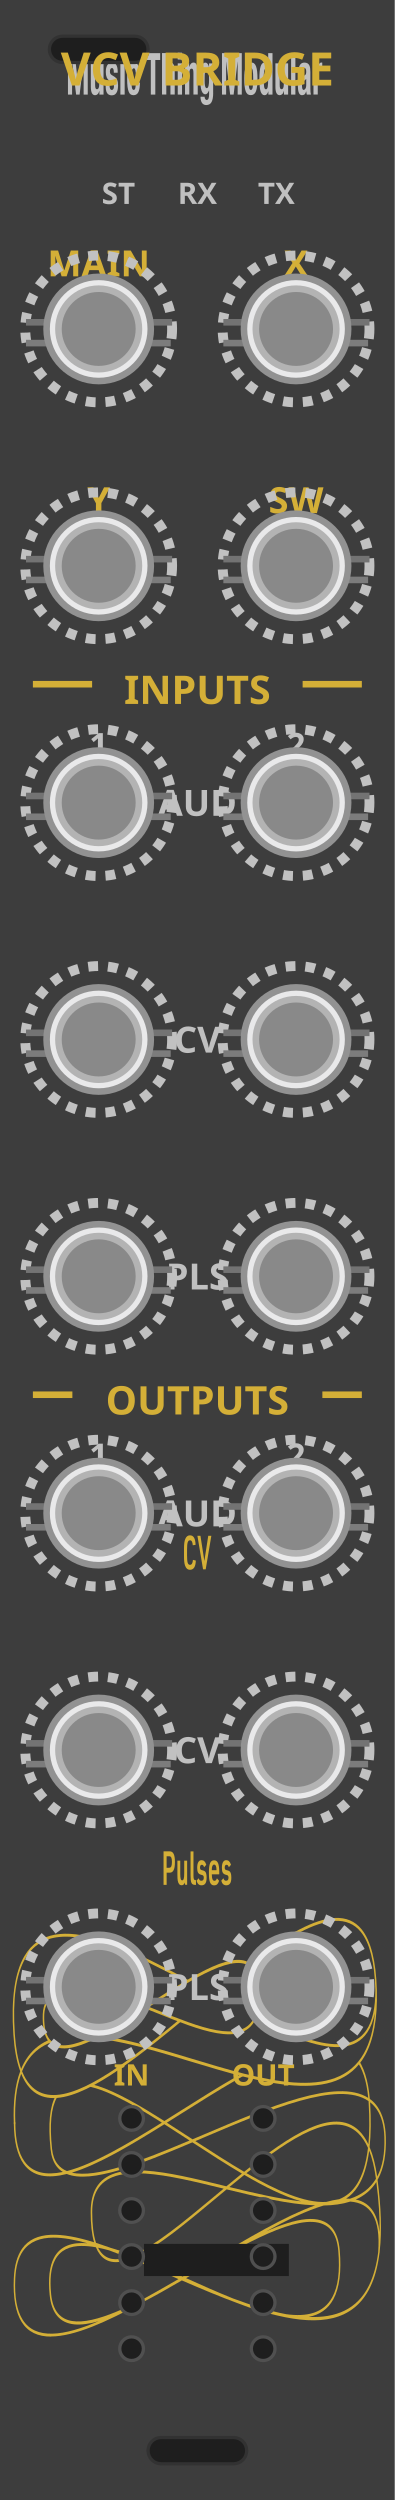
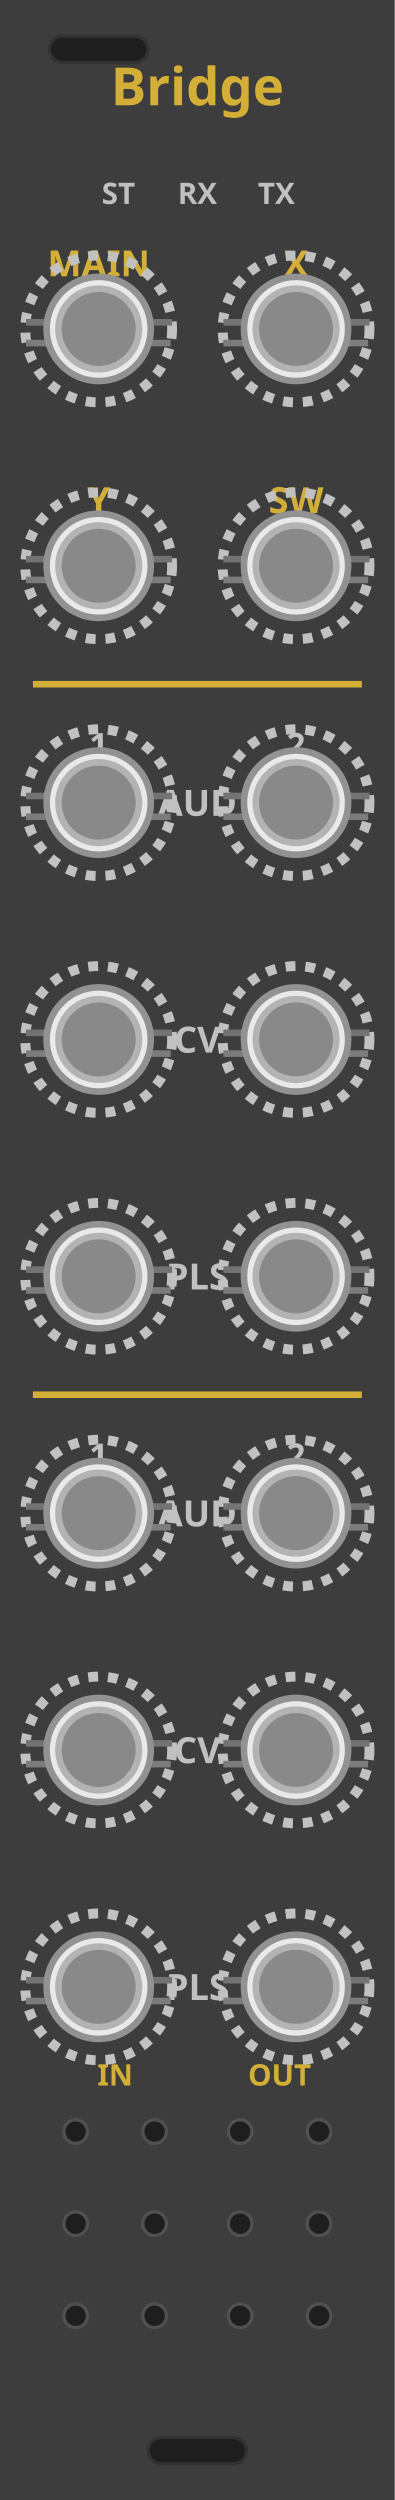
<svg xmlns="http://www.w3.org/2000/svg" width="100%" height="100%" viewBox="0 0 60 380" version="1.1" xml:space="preserve" style="fill-rule:evenodd;clip-rule:evenodd;stroke-miterlimit:10;">
  <defs>
    <g id="port-template">
      <circle cx="0" cy="0" r="11.16" style="fill:none;stroke:rgb(193,193,193);stroke-width:1.5px;stroke-dasharray:1.5,1.5;" />
      <line x1="-11.05" y1="-1.01" x2="11.16" y2="-1.01" style="stroke:rgb(115,115,115);stroke-width:1px;" />
      <line x1="-11.05" y1="2.15" x2="10.95" y2="2.15" style="stroke:rgb(124,124,124);stroke-width:1px;" />
      <circle cx="0" cy="0" r="7.92" style="fill:rgb(233,233,234);stroke:rgb(146,146,146);stroke-width:1px;" />
      <circle cx="0" cy="0" r="6.12" style="fill:rgb(137,137,137);stroke:rgb(179,179,179);stroke-width:1px;" />
    </g>
    <g id="screw-template">
      <rect x="-7.5" y="-2" width="15" height="4" rx="2" style="fill:rgb(30,30,30);stroke:rgb(50,50,50);stroke-width:0.5px;" />
    </g>
  </defs>
  <rect x="0" y="0" width="60" height="380" style="fill:rgb(61,61,61);" />
-   <g transform="scale(0.5, 1.0)">
-     <g id="uuid-53cf9535-c3ae-4b4f-8f24-ffb70e6808b2" transform="matrix(1.041096,0,0,1.041096,0.657534,0)">
-       <g transform="matrix(0.960526,0,0,0.960526,-0.631579,0)">
-         <path d="M15.509,355.164C11.621,355.164 8.536,354.503 6.569,352.927C4.74,351.459 3.936,349.231 4.195,346.315C4.361,344.404 5.211,342.882 6.707,341.804C10.568,339.033 18.604,339.277 28.597,340.826C27.905,339.639 27.554,338.1 27.563,336.225C27.563,334.739 28.126,333.498 29.235,332.547C34.37,328.109 50.746,330.111 68.083,332.23C68.333,332.258 68.582,332.294 68.822,332.321C70.402,331.669 71.972,331.017 73.542,330.383C68.619,328.933 63.539,327.285 58.487,325.636C42.526,329.015 27.738,331.95 20.312,330.446C14.558,331.171 9.968,330.863 7.169,328.906C5.257,327.566 4.25,325.482 4.195,322.711C4.195,322.584 4.296,322.484 4.416,322.475C4.546,322.475 4.647,322.575 4.657,322.693C4.712,325.356 5.626,327.267 7.437,328.535C9.949,330.292 14.004,330.672 19.102,330.138C18.391,329.921 17.782,329.649 17.255,329.314C16.23,328.662 15.602,327.774 15.371,326.696C14.567,322.82 15.112,320.13 17.033,318.454C21.892,314.233 35.008,317.648 49.961,322.394C51.652,321.869 53.36,321.325 55.069,320.791C76.765,313.952 99.21,306.878 108.345,312.648C110.571,314.052 111.947,316.199 112.427,319.034C113.351,319.369 114.164,319.785 114.838,320.293C116.344,321.407 117.175,322.937 117.295,324.83C117.461,327.457 116.667,329.604 114.912,331.216C114.866,331.252 114.829,331.297 114.783,331.334C115.882,335.545 116.103,339.15 115.448,342.112C115.438,342.203 115.42,342.293 115.411,342.384C115.411,342.429 115.383,342.474 115.355,342.502C114.838,344.539 113.896,346.26 112.52,347.664C107.394,352.909 96.984,353.461 84.395,351.967C80.645,351.586 76.535,350.916 72.23,350.083C66.716,349.068 60.999,347.864 55.282,346.623C51.07,347.855 46.978,349.014 43.117,350.01C32.541,352.89 22.649,355.146 15.482,355.146L15.509,355.164Z" style="fill:rgb(212,175,55);fill-rule:nonzero;" />
-       </g>
-       <g transform="matrix(0.960526,0,0,0.960526,-0.631579,0)">
-         <path d="M16.322,340.119C12.23,340.119 8.998,340.717 6.975,342.166C5.571,343.181 4.804,344.549 4.647,346.351C4.398,349.15 5.118,351.188 6.855,352.573C10.78,355.716 19.435,355.073 30.02,352.818C24.404,353.633 19.989,353.552 17.421,352.039C16.156,351.296 15.371,350.219 15.094,348.824C14.595,346.387 15.038,344.485 16.405,343.19C18.299,341.378 21.883,340.79 26.556,340.971C22.769,340.436 19.315,340.119 16.322,340.119Z" style="fill:rgb(61,61,61);fill-rule:nonzero;" />
-       </g>
-       <g transform="matrix(0.960526,0,0,0.960526,-0.631579,0)">
-         <path d="M24.986,341.378C21.208,341.378 18.336,341.994 16.738,343.516C15.472,344.721 15.085,346.423 15.556,348.742C15.814,350.019 16.507,350.97 17.671,351.659C21.938,354.168 32.043,352.456 43.958,349.349C47.347,348.416 50.802,347.42 54.256,346.423C53.48,346.251 52.705,346.088 51.938,345.916C47.837,345.029 43.773,344.141 39.866,343.344C35.802,344.132 32.504,344.059 30.362,342.665C29.9,342.366 29.493,342.003 29.152,341.587C27.674,341.451 26.288,341.387 25.004,341.387L24.986,341.378Z" style="fill:rgb(61,61,61);fill-rule:nonzero;" />
-       </g>
-       <g transform="matrix(0.960526,0,0,0.960526,-0.631579,0)">
-         <path d="M93.871,352.175C101.999,352.338 108.567,351.079 112.196,347.365C113.545,345.98 114.469,344.313 114.967,342.339C115.346,339.748 114.801,337.864 113.277,336.587C111.799,335.337 109.462,334.748 106.479,334.64C104.078,335.029 101.353,335.21 98.397,335.237C93.253,336.007 87.258,337.438 80.894,339.168C90.057,337.139 97.381,336.433 100.974,338.634C102.249,339.413 103.025,340.563 103.283,342.031C103.837,345.273 103.191,347.782 101.353,349.476C99.69,351.016 97.113,351.849 93.871,352.166L93.871,352.175Z" style="fill:rgb(61,61,61);fill-rule:nonzero;" />
-       </g>
-       <g transform="matrix(0.960526,0,0,0.960526,-0.631579,0)">
-         <path d="M86.99,351.758C93.373,352.193 98.406,351.586 101.039,349.159C102.785,347.547 103.366,345.246 102.831,342.112C102.6,340.753 101.916,339.748 100.734,339.023C95.275,335.681 80.617,339.313 64.093,344.041C63.964,344.078 63.834,344.114 63.705,344.159C61.304,344.875 58.921,345.59 56.565,346.279C61.359,347.356 66.199,348.443 70.836,349.367C76.433,350.409 81.901,351.278 86.99,351.758Z" style="fill:rgb(61,61,61);fill-rule:nonzero;" />
-       </g>
-       <g transform="matrix(0.960526,0,0,0.960526,-0.631579,0)">
-         <path d="M41.408,343.009C45.879,343.878 50.663,344.947 55.522,346.043C55.937,345.925 56.353,345.798 56.759,345.681C59.179,344.983 61.581,344.286 63.945,343.607C75.177,340.255 86.575,336.868 95.793,335.219C87.738,335.056 78.262,333.924 68.887,332.783C67.714,333.272 66.541,333.761 65.368,334.25C56.593,337.909 48.105,341.451 41.399,343.009L41.408,343.009Z" style="fill:rgb(61,61,61);fill-rule:nonzero;" />
-       </g>
-       <g transform="matrix(0.960526,0,0,0.960526,-0.631579,0)">
-         <path d="M29.807,341.65C30.048,341.886 30.315,342.103 30.602,342.284C32.449,343.489 35.238,343.652 38.674,343.108C36.809,342.737 34.989,342.384 33.206,342.058C32.033,341.895 30.897,341.759 29.807,341.65Z" style="fill:rgb(61,61,61);fill-rule:nonzero;" />
-       </g>
-       <g transform="matrix(0.960526,0,0,0.960526,-0.631579,0)">
-         <path d="M33.41,341.641C35.589,341.949 37.908,342.348 40.318,342.8C47.089,341.378 55.983,337.674 65.201,333.834C66.125,333.444 67.058,333.064 67.982,332.674C50.774,330.573 34.518,328.589 29.549,332.882C28.533,333.761 28.034,334.848 28.034,336.225C28.034,338.217 28.413,339.775 29.198,340.916C30.574,341.134 31.978,341.378 33.419,341.632L33.41,341.641Z" style="fill:rgb(61,61,61);fill-rule:nonzero;" />
-       </g>
-       <g transform="matrix(0.960526,0,0,0.960526,-0.631579,0)">
-         <path d="M108.16,334.323C110.469,334.567 112.317,335.183 113.582,336.243C114.515,337.031 115.115,338.045 115.383,339.286C115.466,337.058 115.143,334.522 114.404,331.669C112.843,332.901 110.719,333.752 108.16,334.323Z" style="fill:rgb(61,61,61);fill-rule:nonzero;" />
-       </g>
-       <g transform="matrix(0.960526,0,0,0.960526,-0.631579,0)">
-         <path d="M74.927,330.319C84.062,332.964 92.569,334.875 99.155,334.694C100.549,334.504 101.879,334.359 103.126,334.277C105.269,333.852 107.107,333.1 108.557,331.94C110.229,330.609 111.328,328.798 111.864,326.479C111.042,325.555 110.044,324.812 108.862,324.242C101.491,320.709 88.579,324.848 74.918,330.319L74.927,330.319Z" style="fill:rgb(61,61,61);fill-rule:nonzero;" />
-       </g>
-       <g transform="matrix(0.960526,0,0,0.960526,-0.631579,0)">
-         <path d="M69.746,332.43C77.237,333.344 84.764,334.232 91.544,334.603C86.297,333.852 80.414,332.384 74.253,330.582C72.757,331.18 71.251,331.796 69.746,332.421L69.746,332.43Z" style="fill:rgb(61,61,61);fill-rule:nonzero;" />
-       </g>
-       <g transform="matrix(0.960526,0,0,0.960526,-0.631579,0)">
-         <path d="M105.537,334.196C105.833,334.196 106.128,334.196 106.405,334.205C109.749,333.661 112.455,332.701 114.284,331.18L114.284,331.162C113.822,329.468 113.148,328.046 112.233,326.895C111.642,329.169 110.515,330.971 108.862,332.285C107.828,333.109 106.608,333.743 105.223,334.196L105.537,334.196Z" style="fill:rgb(61,61,61);fill-rule:nonzero;" />
-       </g>
-       <g transform="matrix(0.960526,0,0,0.960526,-0.631579,0)">
-         <path d="M112.353,326.352C113.388,327.566 114.164,329.069 114.663,330.845C116.288,329.314 117.009,327.357 116.842,324.867C116.732,323.082 115.983,321.706 114.57,320.655C113.979,320.22 113.296,319.849 112.511,319.541C112.511,319.586 112.52,319.631 112.529,319.677C112.825,322.204 112.769,324.423 112.353,326.343L112.353,326.352Z" style="fill:rgb(61,61,61);fill-rule:nonzero;" />
-       </g>
-       <g transform="matrix(0.960526,0,0,0.960526,-0.631579,0)">
-         <path d="M21.827,330.238C29.355,331.125 42.951,328.453 57.628,325.356C55.041,324.513 52.474,323.68 49.961,322.883C39.57,326.135 29.706,329.051 21.818,330.247L21.827,330.238Z" style="fill:rgb(61,61,61);fill-rule:nonzero;" />
-       </g>
-       <g transform="matrix(0.960526,0,0,0.960526,-0.631579,0)">
-         <path d="M59.373,325.446C64.361,327.068 69.376,328.689 74.225,330.111C88.182,324.504 101.454,320.184 109.084,323.834C110.201,324.368 111.171,325.075 111.993,325.935C112.326,324.16 112.353,322.095 112.076,319.731C112.058,319.604 112.049,319.486 112.03,319.36C102.831,316.199 82.113,320.61 62.015,324.885C61.137,325.075 60.26,325.256 59.392,325.446L59.373,325.446Z" style="fill:rgb(61,61,61);fill-rule:nonzero;" />
-       </g>
-       <g transform="matrix(0.960526,0,0,0.960526,-0.631579,0)">
-         <path d="M23.97,316.987C21.079,316.987 18.807,317.53 17.338,318.798C15.546,320.356 15.057,322.91 15.823,326.615C16.027,327.584 16.572,328.354 17.504,328.942C18.243,329.413 19.195,329.767 20.331,330.002C28.237,328.988 38.407,326.008 49.204,322.638C39.256,319.495 30.186,316.977 23.97,316.977L23.97,316.987Z" style="fill:rgb(61,61,61);fill-rule:nonzero;" />
-       </g>
-       <g transform="matrix(0.960526,0,0,0.960526,-0.631579,0)">
-         <path d="M50.719,322.647C53.074,323.399 55.466,324.178 57.877,324.966C58.089,325.039 58.302,325.102 58.514,325.175C59.641,324.939 60.768,324.694 61.904,324.459C81.873,320.211 102.452,315.836 111.938,318.88C111.448,316.271 110.192,314.36 108.105,313.047C99.145,307.386 76.812,314.432 55.217,321.235C53.711,321.706 52.206,322.186 50.719,322.647Z" style="fill:rgb(61,61,61);fill-rule:nonzero;" />
-       </g>
-       <g transform="matrix(0.960526,0,0,0.960526,-0.631579,0)">
-         <path d="M4.426,322.937C4.306,322.937 4.204,322.847 4.195,322.729C3.936,319.532 4.592,316.878 6.144,314.831C5.054,313.354 4.352,311.489 4.056,309.224C3.336,303.835 4.463,299.832 7.418,297.323C16.322,289.751 40.318,296.326 63.53,302.685C63.807,302.757 64.075,302.839 64.352,302.911C83.12,295.167 101.612,288.175 109.906,293.247C112.751,294.986 114.312,298.084 114.57,302.476C114.81,306.733 113.591,310.085 110.94,312.449C102.369,320.075 79.786,316.651 57.951,313.345C53.536,312.675 49.093,312.005 44.752,311.425C29.715,317.258 16.008,321.28 8.979,317.331C7.991,316.778 7.141,316.072 6.439,315.211C4.998,317.159 4.416,319.622 4.666,322.702C4.675,322.829 4.583,322.937 4.453,322.946L4.435,322.946L4.426,322.937Z" style="fill:rgb(212,175,55);fill-rule:nonzero;" />
-       </g>
-       <g transform="matrix(0.960526,0,0,0.960526,-0.631579,0)">
-         <path d="M6.716,314.84C7.4,315.682 8.222,316.38 9.201,316.923C15.953,320.709 29.179,316.923 43.801,311.28C27.905,309.197 13.579,308.454 7.621,313.871C7.289,314.179 6.984,314.496 6.707,314.831L6.716,314.84Z" style="fill:rgb(61,61,61);fill-rule:nonzero;" />
-       </g>
-       <g transform="matrix(0.960526,0,0,0.960526,-0.631579,0)">
-         <path d="M45.62,311.063C49.657,311.615 53.813,312.249 58.016,312.883C79.74,316.18 102.212,319.586 110.626,312.105C112.427,310.501 113.527,308.491 113.942,306C113.462,307.177 112.704,308.155 111.67,308.925C104.493,314.269 85.088,309.061 64.379,303.391C62.782,304.052 61.174,304.714 59.586,305.384C54.921,307.322 50.22,309.279 45.629,311.072L45.62,311.063Z" style="fill:rgb(61,61,61);fill-rule:nonzero;" />
-       </g>
-       <g transform="matrix(0.960526,0,0,0.960526,-0.631579,0)">
-         <path d="M20.035,294.37C14.743,294.37 10.476,295.321 7.714,297.667C4.841,300.103 3.798,303.871 4.509,309.17C4.795,311.326 5.432,313.083 6.43,314.469C6.698,314.142 6.993,313.835 7.317,313.545C13.561,307.866 27.979,308.681 44.697,310.936C49.518,309.061 54.478,306.996 59.401,304.958C60.823,304.369 62.246,303.781 63.668,303.192C63.585,303.165 63.493,303.147 63.41,303.12C47.625,298.79 31.47,294.37 20.044,294.37L20.035,294.37Z" style="fill:rgb(61,61,61);fill-rule:nonzero;" />
-       </g>
-       <g transform="matrix(0.960526,0,0,0.960526,-0.631579,0)">
-         <path d="M65.063,303.11C85.448,308.69 104.456,313.726 111.393,308.572C113.222,307.214 114.108,305.23 114.108,302.495C113.859,298.21 112.409,295.312 109.666,293.636C101.639,288.727 83.545,295.502 65.072,303.11L65.063,303.11Z" style="fill:rgb(61,61,61);fill-rule:nonzero;" />
-       </g>
-       <g transform="matrix(0.960526,0,0,0.960526,-0.631579,0)">
-         <path d="M19.426,311.353C17.311,311.353 15.62,310.981 14.503,310.121C13.376,309.26 12.868,307.92 12.997,306.154C13.053,305.348 13.468,304.623 14.235,303.998C15.814,302.703 18.474,302.168 19.278,302.232C25.697,301.344 35.026,302.993 44.401,304.859C44.854,304.714 45.306,304.569 45.768,304.424C59.29,300.085 72.055,295.991 76.904,298.844C77.948,299.46 78.585,300.384 78.807,301.598C79.241,303.998 78.788,305.855 77.477,307.114C73.265,311.126 60.786,308.617 47.578,305.964C46.535,305.755 45.491,305.547 44.438,305.339C34.629,308.482 25.346,311.362 19.435,311.362L19.426,311.353Z" style="fill:rgb(212,175,55);fill-rule:nonzero;" />
-       </g>
-       <g transform="matrix(0.960526,0,0,0.960526,-0.631579,0)">
-         <path d="M19.13,302.685C18.345,302.685 15.953,303.174 14.53,304.351C13.865,304.895 13.505,305.52 13.459,306.19C13.339,307.82 13.773,308.989 14.789,309.768C18.77,312.82 31.091,309.116 43.514,305.148C34.435,303.355 25.485,301.824 19.315,302.685L19.13,302.685Z" style="fill:rgb(61,61,61);fill-rule:nonzero;" />
-       </g>
-       <g transform="matrix(0.960526,0,0,0.960526,-0.631579,0)">
-         <path d="M45.315,305.049C46.1,305.203 46.876,305.366 47.661,305.52C60.749,308.155 73.108,310.646 77.144,306.797C78.363,305.637 78.751,303.971 78.345,301.688C78.151,300.592 77.597,299.795 76.664,299.243C71.999,296.498 58.736,300.746 45.907,304.859C45.713,304.922 45.509,304.985 45.315,305.049Z" style="fill:rgb(61,61,61);fill-rule:nonzero;" />
-       </g>
-       <g transform="matrix(0.979041,0,0,0.979041,2.521835,4.108383)">
-         <path d="M46.48,276.881L45.56,276.881L45.56,271.881L47.24,271.881C47.93,271.881 48.3,271.991 48.58,272.281C48.84,272.561 48.95,272.921 48.95,273.471C48.95,274.071 48.82,274.461 48.51,274.731C48.24,274.981 47.87,275.071 47.24,275.071L46.48,275.071L46.48,276.881ZM47.25,274.331C47.82,274.331 48.06,274.081 48.06,273.471C48.06,272.861 47.83,272.621 47.25,272.621L46.47,272.621L46.47,274.341L47.25,274.341L47.25,274.331Z" style="fill:rgb(212,175,55);fill-rule:nonzero;" />
-         <path d="M50.54,273.291L50.54,275.241C50.54,275.941 50.7,276.211 51.11,276.211C51.56,276.211 51.72,275.921 51.72,275.131L51.72,273.281L52.59,273.281L52.59,276.871L51.99,276.871L51.89,276.531C51.69,276.821 51.43,276.941 50.95,276.941C50.34,276.941 49.95,276.711 49.79,276.251C49.72,276.051 49.69,275.771 49.69,275.331L49.69,273.281L50.56,273.281L50.54,273.291Z" style="fill:rgb(212,175,55);fill-rule:nonzero;" />
-         <path d="M54.48,271.881L54.48,275.471C54.48,276.021 54.62,276.181 55.1,276.181L55.23,276.181L55.23,276.891L55.06,276.891C53.88,276.891 53.61,276.611 53.61,275.391L53.61,271.891L54.48,271.891L54.48,271.881Z" style="fill:rgb(212,175,55);fill-rule:nonzero;" />
-         <path d="M56.04,275.901C56.25,276.191 56.43,276.271 56.85,276.271C57.33,276.271 57.56,276.121 57.56,275.811C57.56,275.661 57.49,275.541 57.36,275.491C57.287,275.458 57.097,275.421 56.79,275.381C55.9,275.271 55.59,275.001 55.59,274.341C55.59,273.601 56.05,273.201 56.89,273.201C57.56,273.201 58,273.411 58.3,273.891L57.66,274.261C57.47,273.981 57.3,273.891 56.96,273.891C56.62,273.891 56.43,274.041 56.43,274.301C56.43,274.561 56.56,274.641 57.05,274.701C57.61,274.761 57.86,274.831 58.07,274.971C58.29,275.121 58.4,275.421 58.4,275.821C58.4,276.591 57.92,276.951 56.89,276.951C56.14,276.951 55.65,276.731 55.41,276.261L56.05,275.891L56.04,275.901Z" style="fill:rgb(212,175,55);fill-rule:nonzero;" />
-         <path d="M59.96,275.411C59.96,275.981 60.23,276.281 60.74,276.281C61.08,276.281 61.29,276.171 61.48,275.911L62.12,276.281C61.82,276.761 61.4,276.961 60.64,276.961C59.55,276.961 59.09,276.441 59.09,275.241L59.09,274.991C59.09,273.741 59.54,273.221 60.63,273.221C61.72,273.221 62.17,273.741 62.17,274.991L62.17,275.311L59.96,275.311L59.96,275.421L59.96,275.411ZM61.34,274.701L61.34,274.621C61.34,274.131 61.09,273.861 60.64,273.861C60.19,273.861 59.95,274.131 59.95,274.621L59.95,274.701L61.34,274.701Z" style="fill:rgb(212,175,55);fill-rule:nonzero;" />
-         <path d="M63.41,275.901C63.62,276.191 63.8,276.271 64.22,276.271C64.7,276.271 64.93,276.121 64.93,275.811C64.93,275.661 64.86,275.541 64.73,275.491C64.657,275.458 64.467,275.421 64.16,275.381C63.27,275.271 62.96,275.001 62.96,274.341C62.96,273.601 63.42,273.201 64.26,273.201C64.93,273.201 65.37,273.411 65.67,273.891L65.03,274.261C64.84,273.981 64.67,273.891 64.33,273.891C63.99,273.891 63.8,274.041 63.8,274.301C63.8,274.561 63.93,274.641 64.42,274.701C64.98,274.761 65.23,274.831 65.44,274.971C65.66,275.121 65.77,275.421 65.77,275.821C65.77,276.591 65.29,276.951 64.26,276.951C63.51,276.951 63.02,276.731 62.78,276.261L63.42,275.891L63.41,275.901Z" style="fill:rgb(212,175,55);fill-rule:nonzero;" />
-       </g>
-       <g transform="matrix(0.979041,0,0,0.979041,2.521835,4.108383)">
-         <path d="M55.18,228.521C55.13,229.441 54.55,229.901 53.43,229.901C52.74,229.901 52.28,229.701 51.98,229.281C51.75,228.961 51.66,228.571 51.66,227.861L51.66,226.801C51.66,226.021 51.77,225.621 52.05,225.291C52.36,224.931 52.79,224.761 53.43,224.761C54.51,224.761 55.06,225.221 55.11,226.181L54.27,226.241C54.21,225.741 53.94,225.501 53.44,225.501C52.8,225.501 52.57,225.861 52.57,226.861L52.57,227.801C52.57,228.811 52.79,229.161 53.45,229.161C53.96,229.161 54.25,228.921 54.32,228.421L55.17,228.521L55.18,228.521Z" style="fill:rgb(212,175,55);fill-rule:nonzero;" />
-         <path d="M55.65,224.831L56.57,224.831L57.73,228.591L58.89,224.831L59.81,224.831L58.13,229.831L57.34,229.831L55.66,224.831L55.65,224.831Z" style="fill:rgb(212,175,55);fill-rule:nonzero;" />
-       </g>
-       <g transform="matrix(0.979041,0,0,0.979041,-27.78906,-338.3809)">
-         <path d="M50,353.551L50.95,357.911L50.97,357.911L51.93,353.551L53.91,353.551L53.91,359.731L52.68,359.731L52.68,354.801L52.66,354.801L51.48,359.731L50.44,359.731L49.26,354.801L49.24,354.801L49.24,359.731L48.01,359.731L48.01,353.551L50,353.551Z" style="fill:rgb(192,192,192);fill-rule:nonzero;" />
-         <path d="M57.37,359.181C57.23,359.411 57.06,359.581 56.84,359.671C56.62,359.771 56.38,359.821 56.1,359.821C55.69,359.821 55.38,359.721 55.16,359.521C54.94,359.321 54.83,358.991 54.83,358.521L54.83,355.071L56.11,355.071L56.11,358.281C56.11,358.521 56.15,358.691 56.24,358.791C56.33,358.891 56.47,358.931 56.66,358.931C57.11,358.931 57.34,358.671 57.34,358.161L57.34,355.071L58.62,355.071L58.62,359.731L57.39,359.731L57.39,359.181L57.37,359.181Z" style="fill:rgb(192,192,192);fill-rule:nonzero;" />
-         <path d="M60.41,358.361C60.41,358.561 60.47,358.721 60.58,358.851C60.69,358.971 60.86,359.041 61.08,359.041C61.28,359.041 61.44,358.991 61.55,358.901C61.66,358.811 61.73,358.671 61.73,358.481C61.73,358.331 61.68,358.221 61.59,358.141C61.5,358.061 61.39,358.001 61.26,357.951L60.36,357.651C60.01,357.531 59.74,357.371 59.56,357.161C59.38,356.951 59.29,356.681 59.29,356.351C59.29,356.161 59.32,355.981 59.39,355.811C59.46,355.641 59.57,355.491 59.72,355.361C59.87,355.231 60.06,355.131 60.29,355.061C60.52,354.991 60.8,354.951 61.13,354.951C61.71,354.951 62.14,355.071 62.42,355.301C62.7,355.531 62.84,355.861 62.84,356.281L62.84,356.471L61.69,356.471C61.69,356.231 61.65,356.051 61.56,355.941C61.48,355.831 61.33,355.771 61.12,355.771C60.96,355.771 60.82,355.811 60.7,355.901C60.58,355.981 60.52,356.111 60.52,356.281C60.52,356.401 60.56,356.501 60.64,356.591C60.72,356.681 60.86,356.761 61.08,356.821L61.85,357.061C62.25,357.191 62.54,357.351 62.7,357.561C62.87,357.771 62.95,358.041 62.95,358.401C62.95,358.651 62.9,358.861 62.81,359.051C62.72,359.231 62.59,359.381 62.42,359.501C62.26,359.621 62.06,359.711 61.84,359.761C61.61,359.811 61.36,359.841 61.09,359.841C60.73,359.841 60.43,359.811 60.19,359.741C59.95,359.681 59.76,359.581 59.62,359.451C59.48,359.321 59.38,359.171 59.33,358.991C59.27,358.811 59.25,358.601 59.25,358.381L59.25,358.221L60.4,358.221L60.4,358.381L60.41,358.361Z" style="fill:rgb(192,192,192);fill-rule:nonzero;" />
-         <path d="M64.92,353.481L64.92,354.501L63.64,354.501L63.64,353.481L64.92,353.481ZM64.92,355.071L64.92,359.731L63.64,359.731L63.64,355.071L64.92,355.071Z" style="fill:rgb(192,192,192);fill-rule:nonzero;" />
-         <path d="M68.21,356.411C68.19,356.301 68.17,356.201 68.13,356.111C68.09,356.021 68.03,355.951 67.96,355.891C67.89,355.841 67.79,355.811 67.66,355.811C67.5,355.811 67.38,355.841 67.28,355.911C67.18,355.981 67.11,356.071 67.06,356.201C67.01,356.331 66.98,356.491 66.96,356.691C66.94,356.891 66.93,357.121 66.93,357.401C66.93,357.691 66.93,357.941 66.96,358.141C66.98,358.351 67.01,358.511 67.06,358.651C67.11,358.781 67.18,358.881 67.27,358.941C67.36,359.001 67.48,359.031 67.62,359.031C67.84,359.031 68,358.941 68.09,358.771C68.19,358.601 68.24,358.321 68.24,357.941L69.47,357.941C69.47,358.551 69.32,359.021 69.03,359.341C68.74,359.661 68.25,359.821 67.57,359.821C67.25,359.821 66.97,359.781 66.73,359.711C66.49,359.641 66.29,359.511 66.14,359.321C65.98,359.131 65.86,358.881 65.78,358.571C65.7,358.261 65.66,357.861 65.66,357.401C65.66,356.941 65.71,356.521 65.81,356.211C65.91,355.901 66.05,355.641 66.23,355.461C66.41,355.281 66.62,355.141 66.87,355.071C67.12,355.001 67.39,354.961 67.69,354.961C68.28,354.961 68.73,355.121 69.03,355.441C69.33,355.761 69.48,356.201 69.48,356.761L68.25,356.761C68.25,356.641 68.25,356.531 68.23,356.421L68.21,356.411Z" style="fill:rgb(192,192,192);fill-rule:nonzero;" />
-         <path d="M75.51,354.571L74.06,354.571L74.06,359.731L72.72,359.731L72.72,354.571L71.27,354.571L71.27,353.551L75.51,353.551L75.51,354.571Z" style="fill:rgb(192,192,192);fill-rule:nonzero;" />
-         <path d="M77.34,353.541L77.34,355.551L77.36,355.551C77.61,355.151 78.01,354.951 78.58,354.951C78.99,354.951 79.3,355.051 79.52,355.261C79.74,355.471 79.85,355.811 79.85,356.271L79.85,359.721L78.57,359.721L78.57,356.511C78.57,356.271 78.53,356.101 78.44,356.001C78.35,355.901 78.21,355.861 78.02,355.861C77.57,355.861 77.34,356.121 77.34,356.631L77.34,359.721L76.06,359.721L76.06,353.541L77.34,353.541Z" style="fill:rgb(192,192,192);fill-rule:nonzero;" />
-         <path d="M82.03,353.481L82.03,354.501L80.75,354.501L80.75,353.481L82.03,353.481ZM82.03,355.071L82.03,359.731L80.75,359.731L80.75,355.071L82.03,355.071Z" style="fill:rgb(192,192,192);fill-rule:nonzero;" />
-         <path d="M84.15,355.061L84.15,355.621L84.17,355.621C84.31,355.391 84.48,355.221 84.7,355.111C84.92,355.001 85.16,354.951 85.44,354.951C85.85,354.951 86.16,355.051 86.38,355.261C86.6,355.471 86.71,355.811 86.71,356.271L86.71,359.721L85.43,359.721L85.43,356.511C85.43,356.271 85.39,356.101 85.3,356.001C85.21,355.901 85.07,355.861 84.88,355.861C84.43,355.861 84.2,356.121 84.2,356.631L84.2,359.721L82.92,359.721L82.92,355.061L84.15,355.061Z" style="fill:rgb(192,192,192);fill-rule:nonzero;" />
-         <path d="M91.32,359.491C91.32,360.091 91.16,360.541 90.84,360.841C90.52,361.141 89.99,361.291 89.24,361.291C88.7,361.291 88.28,361.181 87.98,360.971C87.69,360.751 87.54,360.451 87.54,360.051L88.77,360.051C88.77,360.201 88.83,360.321 88.96,360.401C89.02,360.441 89.09,360.471 89.16,360.501C89.23,360.531 89.31,360.531 89.39,360.531C89.65,360.531 89.83,360.451 89.94,360.301C90.05,360.151 90.1,359.951 90.1,359.721L90.1,359.111L90.08,359.111C89.95,359.281 89.79,359.421 89.6,359.531C89.41,359.631 89.21,359.691 89.01,359.691C88.5,359.691 88.12,359.511 87.86,359.151C87.6,358.791 87.47,358.181 87.47,357.341C87.47,357.071 87.49,356.791 87.52,356.511C87.55,356.231 87.62,355.971 87.73,355.741C87.84,355.511 88,355.331 88.2,355.181C88.41,355.041 88.68,354.961 89.03,354.961C89.21,354.961 89.4,355.011 89.59,355.101C89.78,355.191 89.94,355.361 90.06,355.601L90.08,355.601L90.08,355.081L91.31,355.081L91.31,359.501L91.32,359.491ZM88.78,358.011C88.8,358.151 88.83,358.281 88.87,358.401C88.92,358.511 88.98,358.601 89.07,358.671C89.15,358.741 89.26,358.771 89.4,358.771C89.54,358.771 89.65,358.741 89.74,358.671C89.83,358.601 89.9,358.511 89.95,358.401C90,358.281 90.04,358.141 90.06,357.981C90.08,357.821 90.09,357.641 90.09,357.441C90.09,356.871 90.04,356.471 89.95,356.241C89.85,356.001 89.68,355.891 89.43,355.891C89.29,355.891 89.17,355.921 89.09,355.981C89,356.041 88.93,356.131 88.89,356.261C88.84,356.391 88.81,356.561 88.79,356.781C88.77,357.001 88.77,357.261 88.77,357.571C88.77,357.731 88.77,357.881 88.79,358.031L88.78,358.011Z" style="fill:rgb(192,192,192);fill-rule:nonzero;" />
-         <path d="M95.94,353.551L96.89,357.911L96.91,357.911L97.87,353.551L99.85,353.551L99.85,359.731L98.62,359.731L98.62,354.801L98.6,354.801L97.42,359.731L96.38,359.731L95.2,354.801L95.18,354.801L95.18,359.731L93.95,359.731L93.95,353.551L95.94,353.551Z" style="fill:rgb(192,192,192);fill-rule:nonzero;" />
-         <path d="M100.7,356.341C100.77,356.031 100.88,355.781 101.03,355.571C101.18,355.361 101.39,355.211 101.64,355.101C101.89,354.991 102.2,354.941 102.56,354.941C102.94,354.941 103.26,354.981 103.52,355.081C103.78,355.181 103.98,355.341 104.12,355.541C104.27,355.751 104.37,356.001 104.44,356.311C104.5,356.621 104.53,356.971 104.53,357.381C104.53,357.791 104.5,358.131 104.43,358.441C104.36,358.751 104.25,359.001 104.1,359.211C103.95,359.421 103.74,359.571 103.49,359.661C103.24,359.761 102.93,359.811 102.57,359.811C102.19,359.811 101.87,359.771 101.61,359.681C101.36,359.581 101.15,359.431 101.01,359.231C100.86,359.031 100.76,358.771 100.69,358.461C100.63,358.151 100.6,357.791 100.6,357.391C100.6,356.991 100.63,356.641 100.7,356.331L100.7,356.341ZM101.9,358.061C101.91,358.261 101.94,358.441 101.99,358.581C102.04,358.721 102.11,358.841 102.2,358.921C102.29,359.001 102.42,359.041 102.57,359.041C102.83,359.041 103.01,358.911 103.11,358.661C103.21,358.411 103.26,357.991 103.26,357.401C103.26,356.811 103.21,356.401 103.11,356.141C103.01,355.881 102.83,355.761 102.57,355.761C102.42,355.761 102.29,355.801 102.2,355.881C102.11,355.961 102.04,356.071 101.99,356.221C101.94,356.361 101.91,356.541 101.9,356.741C101.89,356.941 101.88,357.161 101.88,357.401C101.88,357.641 101.88,357.861 101.9,358.061Z" style="fill:rgb(192,192,192);fill-rule:nonzero;" />
-         <path d="M107.77,359.231C107.63,359.451 107.47,359.601 107.29,359.691C107.11,359.781 106.89,359.821 106.63,359.821C106.1,359.821 105.72,359.631 105.47,359.261C105.22,358.881 105.1,358.261 105.1,357.401C105.1,356.541 105.22,355.911 105.47,355.531C105.72,355.151 106.1,354.951 106.63,354.951C106.87,354.951 107.08,355.001 107.25,355.091C107.42,355.181 107.57,355.321 107.71,355.511L107.73,355.511L107.73,353.551L109.01,353.551L109.01,359.731L107.78,359.731L107.78,359.241L107.76,359.241L107.77,359.231ZM106.51,358.551C106.59,358.811 106.78,358.941 107.05,358.941C107.32,358.941 107.52,358.811 107.6,358.551C107.68,358.291 107.72,357.911 107.72,357.401C107.72,356.891 107.68,356.511 107.6,356.251C107.52,355.991 107.33,355.861 107.05,355.861C106.77,355.861 106.59,355.991 106.51,356.251C106.43,356.511 106.39,356.891 106.39,357.401C106.39,357.911 106.43,358.291 106.51,358.551Z" style="fill:rgb(192,192,192);fill-rule:nonzero;" />
-         <path d="M112.42,359.181C112.28,359.411 112.11,359.581 111.89,359.671C111.67,359.771 111.43,359.821 111.15,359.821C110.74,359.821 110.43,359.721 110.21,359.521C109.99,359.321 109.88,358.991 109.88,358.521L109.88,355.071L111.16,355.071L111.16,358.281C111.16,358.521 111.2,358.691 111.29,358.791C111.38,358.891 111.52,358.931 111.71,358.931C112.16,358.931 112.39,358.671 112.39,358.161L112.39,355.071L113.67,355.071L113.67,359.731L112.44,359.731L112.44,359.181L112.42,359.181Z" style="fill:rgb(192,192,192);fill-rule:nonzero;" />
-         <rect x="114.56" y="353.551" width="1.28" height="6.18" style="fill:rgb(192,192,192);" />
-         <path d="M116.74,356.391C116.74,356.121 116.79,355.891 116.88,355.711C116.97,355.531 117.1,355.381 117.26,355.271C117.42,355.161 117.6,355.081 117.82,355.031C118.03,354.981 118.26,354.961 118.5,354.961C118.88,354.961 119.19,354.991 119.43,355.061C119.67,355.131 119.85,355.231 119.98,355.351C120.11,355.481 120.2,355.631 120.24,355.801C120.29,355.981 120.31,356.171 120.31,356.381L120.31,358.831C120.31,359.051 120.32,359.221 120.34,359.341C120.36,359.461 120.4,359.591 120.47,359.731L119.24,359.731C119.2,359.661 119.16,359.581 119.14,359.491C119.12,359.411 119.1,359.321 119.08,359.241L119.06,359.241C118.91,359.481 118.74,359.641 118.54,359.711C118.34,359.781 118.09,359.821 117.78,359.821C117.56,359.821 117.37,359.781 117.21,359.711C117.05,359.641 116.93,359.541 116.84,359.411C116.75,359.281 116.68,359.141 116.64,358.981C116.6,358.821 116.58,358.661 116.58,358.511C116.58,358.291 116.6,358.101 116.65,357.941C116.7,357.781 116.78,357.651 116.88,357.531C116.98,357.421 117.11,357.321 117.27,357.251C117.43,357.181 117.62,357.111 117.84,357.051L118.56,356.871C118.75,356.821 118.89,356.761 118.96,356.681C119.03,356.601 119.07,356.481 119.07,356.331C119.07,356.151 119.03,356.011 118.94,355.911C118.85,355.811 118.7,355.761 118.48,355.761C118.28,355.761 118.13,355.821 118.03,355.921C117.93,356.031 117.88,356.181 117.88,356.361L117.88,356.491L116.73,356.491L116.73,356.381L116.74,356.391ZM118.8,357.551C118.7,357.591 118.61,357.611 118.53,357.631C118.27,357.681 118.08,357.771 117.97,357.891C117.86,358.011 117.8,358.181 117.8,358.381C117.8,358.561 117.84,358.711 117.91,358.841C117.98,358.971 118.11,359.031 118.28,359.031C118.37,359.031 118.46,359.021 118.55,358.991C118.64,358.961 118.73,358.921 118.81,358.861C118.89,358.801 118.95,358.731 119,358.631C119.05,358.541 119.07,358.431 119.07,358.301L119.07,357.381C118.98,357.441 118.89,357.491 118.79,357.531L118.8,357.551Z" style="fill:rgb(192,192,192);fill-rule:nonzero;" />
-         <path d="M122.44,355.071L122.44,355.691L122.46,355.691C122.59,355.461 122.75,355.281 122.93,355.151C123.12,355.011 123.34,354.951 123.61,354.951L123.73,354.951C123.77,354.951 123.81,354.951 123.85,354.961L123.85,356.101C123.78,356.101 123.72,356.101 123.65,356.091C123.58,356.081 123.52,356.091 123.45,356.091C123.34,356.091 123.23,356.101 123.12,356.131C123.01,356.161 122.91,356.211 122.81,356.271C122.71,356.331 122.64,356.421 122.59,356.531C122.54,356.641 122.51,356.771 122.51,356.921L122.51,359.721L121.23,359.721L121.23,355.061L122.46,355.061L122.44,355.071Z" style="fill:rgb(192,192,192);fill-rule:nonzero;" />
-       </g>
-       <g transform="matrix(0.940395,0,0,0.940395,0.022703,6.929568)">
-         <rect x="44" y="341" width="45" height="5" style="fill:rgb(30,30,30);" />
-       </g>
-     </g>
-   </g>
  <use href="#screw-template" x="15" y="7.5" />
  <use href="#screw-template" x="30" y="372.5" />
-   <text x="30" y="13" font-family="sans-serif" font-size="7" font-weight="bold" fill="rgb(212,175,55)" text-anchor="middle">VCV BRIDGE</text>
+   <text x="30" y="16" font-family="sans-serif" font-size="8" font-weight="bold" fill="rgb(212,175,55)" text-anchor="middle">Bridge</text>
  <text x="18" y="31" font-family="sans-serif" font-size="4.5" font-weight="bold" fill="rgb(192,192,192)" text-anchor="middle">ST</text>
  <text x="30" y="31" font-family="sans-serif" font-size="4.5" font-weight="bold" fill="rgb(192,192,192)" text-anchor="middle">RX</text>
  <text x="42" y="31" font-family="sans-serif" font-size="4.5" font-weight="bold" fill="rgb(192,192,192)" text-anchor="middle">TX</text>
  <text x="15" y="42" font-family="sans-serif" font-size="5.5" font-weight="bold" fill="rgb(212,175,55)" text-anchor="middle">MAIN</text>
  <text x="45" y="42" font-family="sans-serif" font-size="5.5" font-weight="bold" fill="rgb(212,175,55)" text-anchor="middle">X</text>
  <text x="15" y="78" font-family="sans-serif" font-size="5.5" font-weight="bold" fill="rgb(212,175,55)" text-anchor="middle">Y</text>
  <text x="45" y="78" font-family="sans-serif" font-size="5.5" font-weight="bold" fill="rgb(212,175,55)" text-anchor="middle">SW</text>
-   <line x1="5" y1="104" x2="14" y2="104" style="stroke:rgb(212,175,55);stroke-width:1px;" />
-   <text x="30" y="107" font-family="sans-serif" font-size="6" font-weight="bold" fill="rgb(212,175,55)" text-anchor="middle">INPUTS</text>
-   <line x1="46" y1="104" x2="55" y2="104" style="stroke:rgb(212,175,55);stroke-width:1px;" />
+   <line x1="5" y1="104" x2="55" y2="104" style="stroke:rgb(212,175,55);stroke-width:1px;" />
  <text x="15" y="115" font-family="sans-serif" font-size="5" font-weight="bold" fill="rgb(192,192,192)" text-anchor="middle">1</text>
  <text x="45" y="115" font-family="sans-serif" font-size="5" font-weight="bold" fill="rgb(192,192,192)" text-anchor="middle">2</text>
  <text x="30" y="124" font-family="sans-serif" font-size="5.5" font-weight="bold" fill="rgb(192,192,192)" text-anchor="middle">AUD</text>
  <text x="30" y="160" font-family="sans-serif" font-size="5.5" font-weight="bold" fill="rgb(192,192,192)" text-anchor="middle">CV</text>
  <text x="30" y="196" font-family="sans-serif" font-size="5.5" font-weight="bold" fill="rgb(192,192,192)" text-anchor="middle">PLS</text>
-   <line x1="5" y1="212" x2="11" y2="212" style="stroke:rgb(212,175,55);stroke-width:1px;" />
-   <text x="30" y="215" font-family="sans-serif" font-size="6" font-weight="bold" fill="rgb(212,175,55)" text-anchor="middle">OUTPUTS</text>
-   <line x1="49" y1="212" x2="55" y2="212" style="stroke:rgb(212,175,55);stroke-width:1px;" />
+   <line x1="5" y1="212" x2="55" y2="212" style="stroke:rgb(212,175,55);stroke-width:1px;" />
  <text x="15" y="223" font-family="sans-serif" font-size="5" font-weight="bold" fill="rgb(192,192,192)" text-anchor="middle">1</text>
  <text x="45" y="223" font-family="sans-serif" font-size="5" font-weight="bold" fill="rgb(192,192,192)" text-anchor="middle">2</text>
  <text x="30" y="232" font-family="sans-serif" font-size="5.5" font-weight="bold" fill="rgb(192,192,192)" text-anchor="middle">AUD</text>
  <text x="30" y="268" font-family="sans-serif" font-size="5.5" font-weight="bold" fill="rgb(192,192,192)" text-anchor="middle">CV</text>
  <text x="30" y="304" font-family="sans-serif" font-size="5.5" font-weight="bold" fill="rgb(192,192,192)" text-anchor="middle">PLS</text>
-   <text x="20" y="317" font-family="sans-serif" font-size="4.5" font-weight="bold" fill="rgb(212,175,55)" text-anchor="middle">IN</text>
-   <text x="40" y="317" font-family="sans-serif" font-size="4.5" font-weight="bold" fill="rgb(212,175,55)" text-anchor="middle">OUT</text>
-   <circle cx="20" cy="322" r="1.8" style="fill:rgb(30,30,30);stroke:rgb(80,80,80);stroke-width:0.5px;" />
-   <circle cx="40" cy="322" r="1.8" style="fill:rgb(30,30,30);stroke:rgb(80,80,80);stroke-width:0.5px;" />
-   <circle cx="20" cy="329" r="1.8" style="fill:rgb(30,30,30);stroke:rgb(80,80,80);stroke-width:0.5px;" />
-   <circle cx="40" cy="329" r="1.8" style="fill:rgb(30,30,30);stroke:rgb(80,80,80);stroke-width:0.5px;" />
-   <circle cx="20" cy="336" r="1.8" style="fill:rgb(30,30,30);stroke:rgb(80,80,80);stroke-width:0.5px;" />
-   <circle cx="40" cy="336" r="1.8" style="fill:rgb(30,30,30);stroke:rgb(80,80,80);stroke-width:0.5px;" />
-   <circle cx="20" cy="343" r="1.8" style="fill:rgb(30,30,30);stroke:rgb(80,80,80);stroke-width:0.5px;" />
-   <circle cx="40" cy="343" r="1.8" style="fill:rgb(30,30,30);stroke:rgb(80,80,80);stroke-width:0.5px;" />
-   <circle cx="20" cy="350" r="1.8" style="fill:rgb(30,30,30);stroke:rgb(80,80,80);stroke-width:0.5px;" />
-   <circle cx="40" cy="350" r="1.8" style="fill:rgb(30,30,30);stroke:rgb(80,80,80);stroke-width:0.5px;" />
-   <circle cx="20" cy="357" r="1.8" style="fill:rgb(30,30,30);stroke:rgb(80,80,80);stroke-width:0.5px;" />
-   <circle cx="40" cy="357" r="1.8" style="fill:rgb(30,30,30);stroke:rgb(80,80,80);stroke-width:0.5px;" />
+   <text x="17.5" y="317" font-family="sans-serif" font-size="4.5" font-weight="bold" fill="rgb(212,175,55)" text-anchor="middle">IN</text>
+   <text x="42.5" y="317" font-family="sans-serif" font-size="4.5" font-weight="bold" fill="rgb(212,175,55)" text-anchor="middle">OUT</text>
+   <circle cx="11.5" cy="324" r="1.8" style="fill:rgb(30,30,30);stroke:rgb(80,80,80);stroke-width:0.5px;" />
+   <circle cx="23.5" cy="324" r="1.8" style="fill:rgb(30,30,30);stroke:rgb(80,80,80);stroke-width:0.5px;" />
+   <circle cx="11.5" cy="338" r="1.8" style="fill:rgb(30,30,30);stroke:rgb(80,80,80);stroke-width:0.5px;" />
+   <circle cx="23.5" cy="338" r="1.8" style="fill:rgb(30,30,30);stroke:rgb(80,80,80);stroke-width:0.5px;" />
+   <circle cx="11.5" cy="352" r="1.8" style="fill:rgb(30,30,30);stroke:rgb(80,80,80);stroke-width:0.5px;" />
+   <circle cx="23.5" cy="352" r="1.8" style="fill:rgb(30,30,30);stroke:rgb(80,80,80);stroke-width:0.5px;" />
+   <circle cx="36.5" cy="324" r="1.8" style="fill:rgb(30,30,30);stroke:rgb(80,80,80);stroke-width:0.5px;" />
+   <circle cx="48.5" cy="324" r="1.8" style="fill:rgb(30,30,30);stroke:rgb(80,80,80);stroke-width:0.5px;" />
+   <circle cx="36.5" cy="338" r="1.8" style="fill:rgb(30,30,30);stroke:rgb(80,80,80);stroke-width:0.5px;" />
+   <circle cx="48.5" cy="338" r="1.8" style="fill:rgb(30,30,30);stroke:rgb(80,80,80);stroke-width:0.5px;" />
+   <circle cx="36.5" cy="352" r="1.8" style="fill:rgb(30,30,30);stroke:rgb(80,80,80);stroke-width:0.5px;" />
+   <circle cx="48.5" cy="352" r="1.8" style="fill:rgb(30,30,30);stroke:rgb(80,80,80);stroke-width:0.5px;" />
  <use href="#port-template" x="15" y="50" />
  <use href="#port-template" x="45" y="50" />
  <use href="#port-template" x="15" y="86" />
  <use href="#port-template" x="45" y="86" />
  <use href="#port-template" x="15" y="122" />
  <use href="#port-template" x="45" y="122" />
  <use href="#port-template" x="15" y="158" />
  <use href="#port-template" x="45" y="158" />
  <use href="#port-template" x="15" y="194" />
  <use href="#port-template" x="45" y="194" />
  <use href="#port-template" x="15" y="230" />
  <use href="#port-template" x="45" y="230" />
  <use href="#port-template" x="15" y="266" />
  <use href="#port-template" x="45" y="266" />
  <use href="#port-template" x="15" y="302" />
  <use href="#port-template" x="45" y="302" />
</svg>
